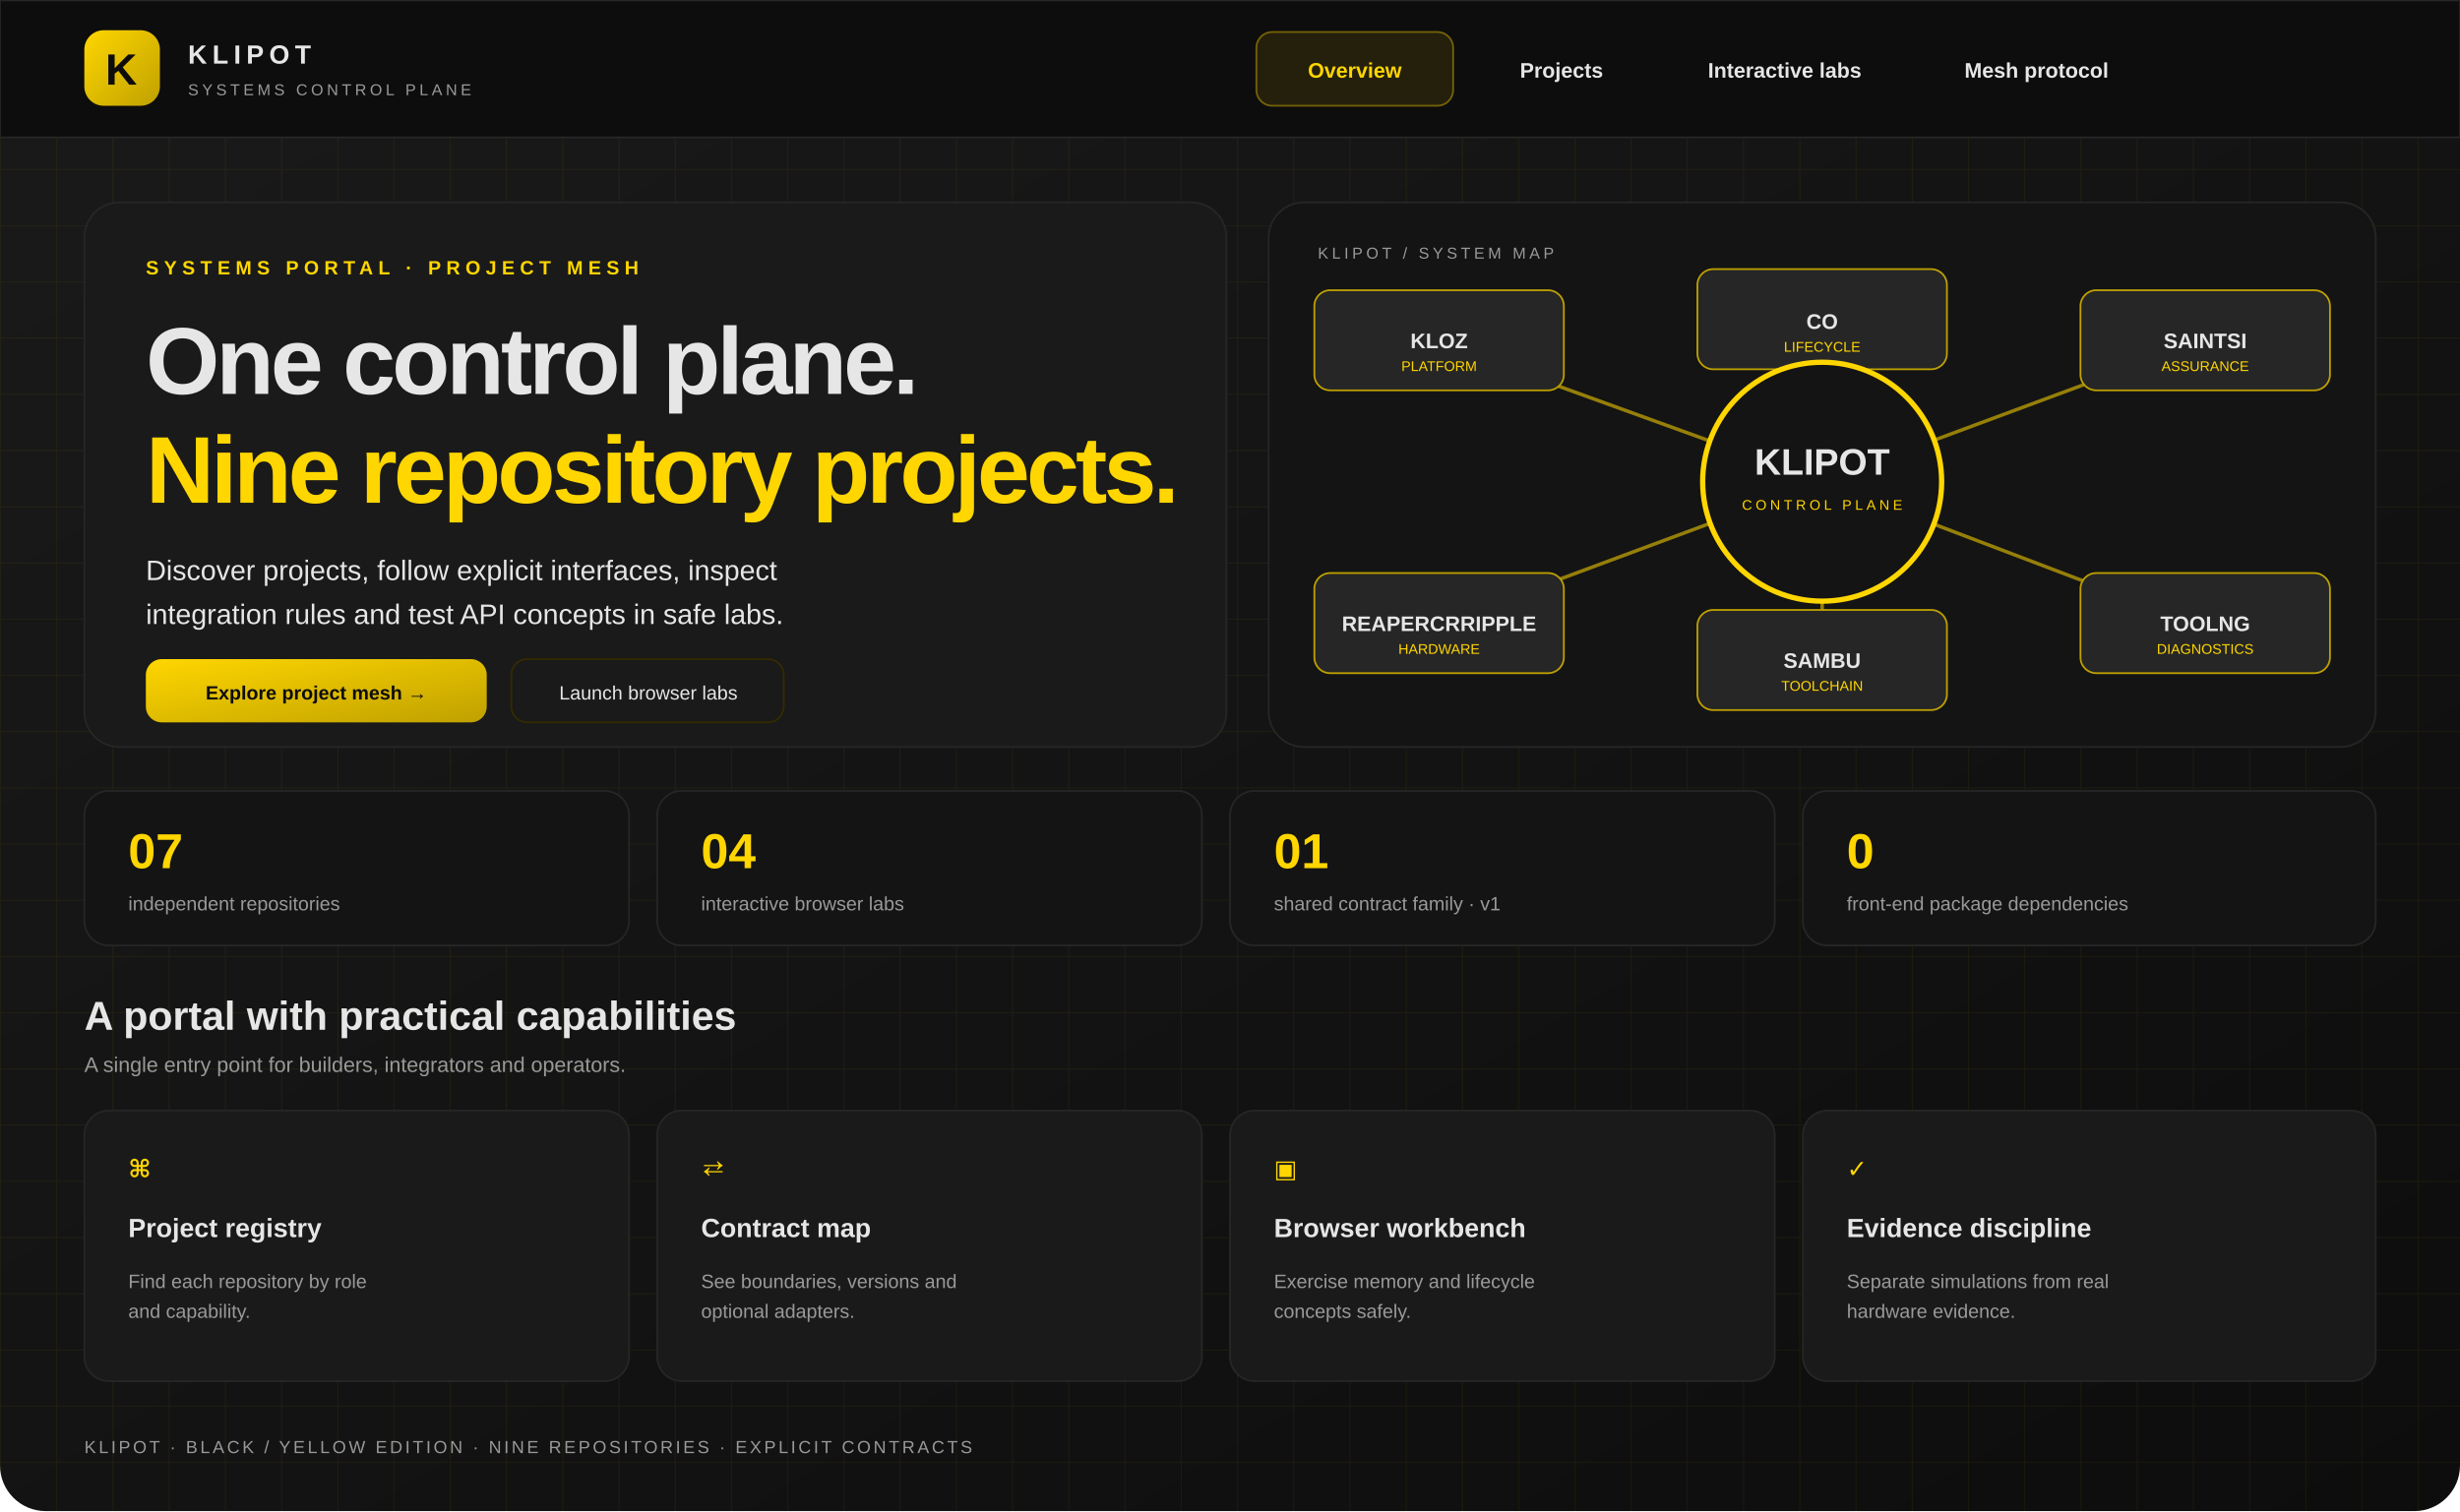
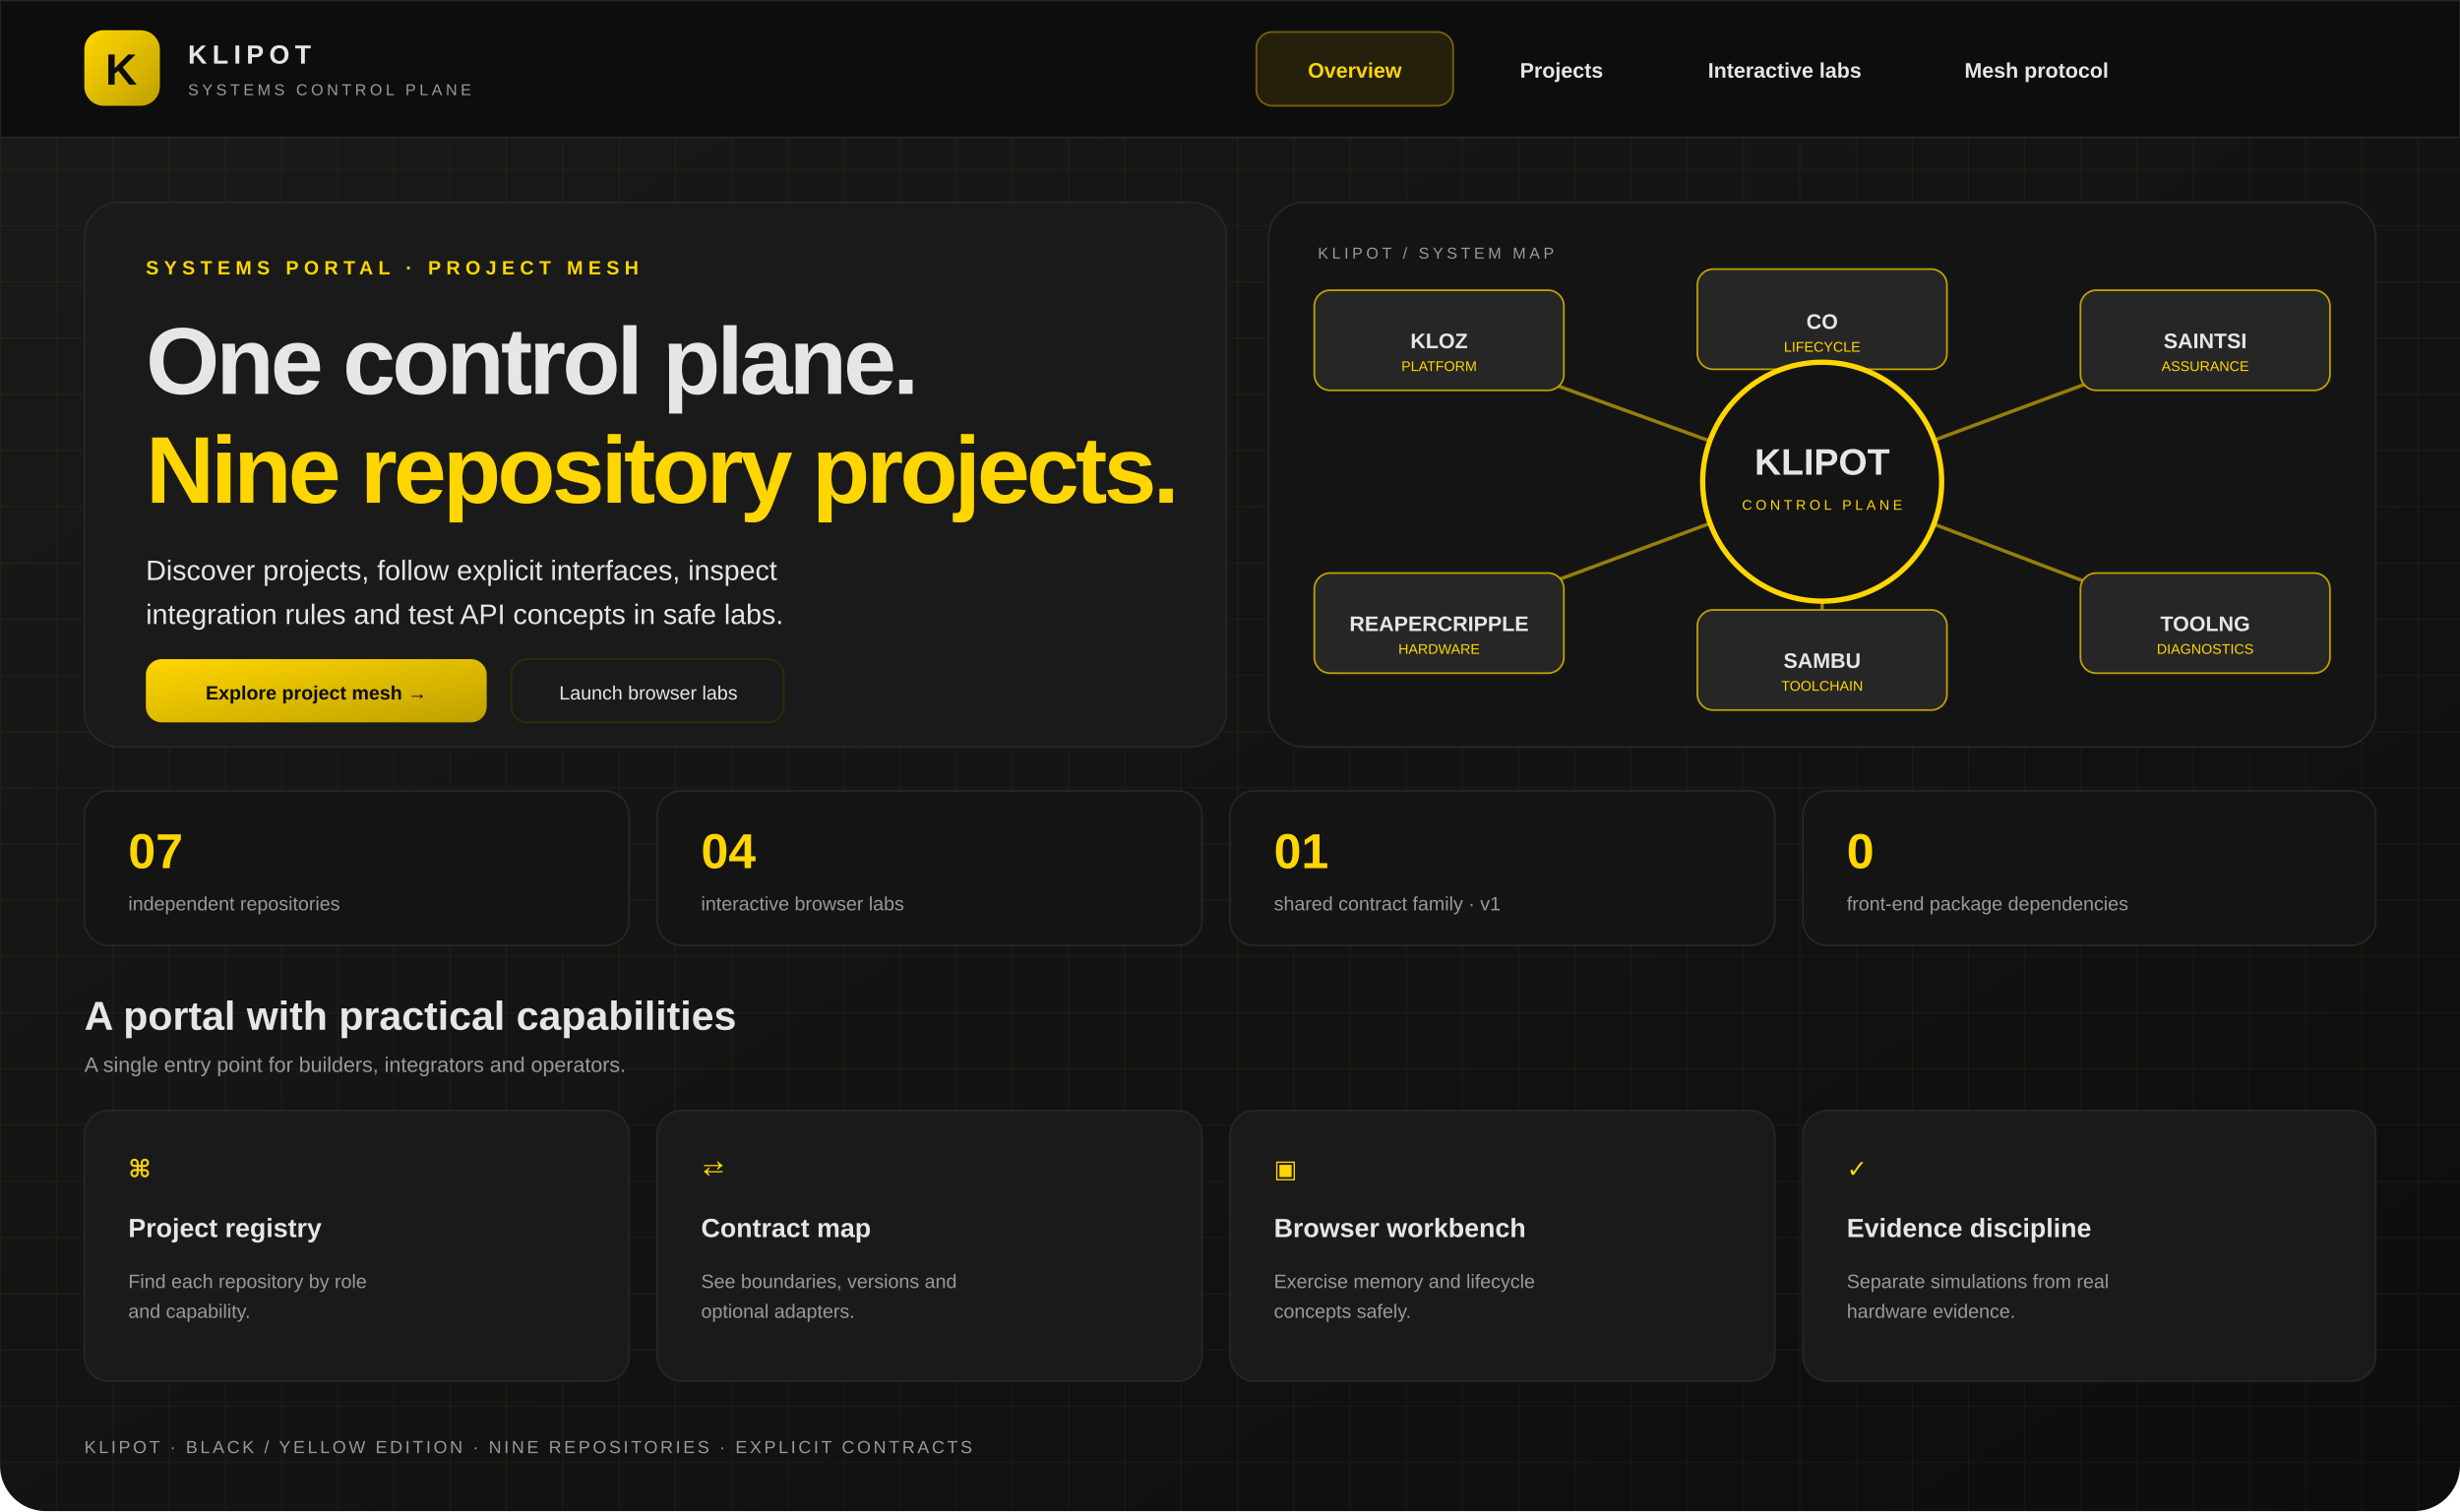
<svg xmlns="http://www.w3.org/2000/svg" width="1920" height="1180" viewBox="0 0 1400 860" role="img" aria-labelledby="t d">
  <defs>
    <linearGradient id="bg" x1="0" y1="0" x2="1" y2="1">
      <stop stop-color="#1A1A1A" />
      <stop offset="1" stop-color="#0D0D0D" />
    </linearGradient>
    <linearGradient id="yellow" x1="0" y1="0" x2="1" y2="1">
      <stop stop-color="#FFD600" />
      <stop offset="1" stop-color="#BFA100" />
    </linearGradient>
    <pattern id="grid" width="32" height="32" patternUnits="userSpaceOnUse">
      <path d="M32 0H0V32" stroke="#BFA100" stroke-opacity=".08" fill="none" />
    </pattern>
  </defs>
  <rect width="1400" height="860" rx="26" fill="url(#bg)" />
  <rect width="1400" height="860" rx="26" fill="url(#grid)" />
  <rect x="0" y="0" width="1400" height="78" fill="#0D0D0D" stroke="#262626" />
  <rect x="48" y="17" width="43" height="43" rx="11" fill="url(#yellow)" />
  <text x="69" y="48" text-anchor="middle" font-family="Arial" font-size="25" font-weight="900" fill="#0D0D0D">K</text>
  <text x="107" y="36" font-family="Arial" font-size="15" font-weight="900" fill="#E6E6E6" letter-spacing="3">KLIPOT</text>
  <text x="107" y="54" font-family="Arial" font-size="9" fill="#999999" letter-spacing="2">SYSTEMS CONTROL PLANE</text>
  <g font-family="Arial" font-size="12" font-weight="700">
    <rect x="715" y="18" width="112" height="42" rx="9" fill="#FFD60018" stroke="#FFD60066" />
    <text x="771" y="44" fill="#FFD600" text-anchor="middle">Overview</text>
    <text x="865" y="44" fill="#E6E6E6">Projects</text>
    <text x="972" y="44" fill="#E6E6E6">Interactive labs</text>
    <text x="1118" y="44" fill="#E6E6E6">Mesh protocol</text>
  </g>
  <g font-family="Arial">
    <rect x="48" y="115" width="650" height="310" rx="20" fill="#1A1A1A" stroke="#262626" />
    <text x="83" y="156" fill="#FFD600" font-size="11" font-weight="800" letter-spacing="3">SYSTEMS PORTAL · PROJECT MESH</text>
    <text x="83" y="224" fill="#E6E6E6" font-size="54" font-weight="900" letter-spacing="-2">One control plane.</text>
    <text x="83" y="286" fill="#FFD600" font-size="54" font-weight="900" letter-spacing="-2">Nine repository projects.</text>
    <text x="83" y="330" fill="#E6E6E6" font-size="16">Discover projects, follow explicit interfaces, inspect</text>
    <text x="83" y="355" fill="#E6E6E6" font-size="16">integration rules and test API concepts in safe labs.</text>
    <rect x="83" y="375" width="194" height="36" rx="9" fill="url(#yellow)" />
    <text x="180" y="398" text-anchor="middle" fill="#0D0D0D" font-size="11" font-weight="900">Explore project mesh →</text>
    <rect x="291" y="375" width="155" height="36" rx="9" fill="#1A1A1A" stroke="#332B00" />
    <text x="369" y="398" text-anchor="middle" fill="#E6E6E6" font-size="11">Launch browser labs</text>
    <rect x="722" y="115" width="630" height="310" rx="20" fill="#141414" stroke="#262626" />
    <text x="750" y="147" fill="#999999" font-size="9" letter-spacing="2">KLIPOT / SYSTEM MAP</text>
    <g fill="none" stroke="#FFD600" stroke-opacity=".55" stroke-width="2">
      <path d="M1037 274L819 195M1037 274L1037 180M1037 274L1250 195M1037 274L819 355M1037 274L1037 374M1037 274L1250 355" />
    </g>
    <g fill="#262626" stroke="#BFA100">
      <rect x="748" y="165" width="142" height="57" rx="9" />
      <rect x="966" y="153" width="142" height="57" rx="9" />
      <rect x="1184" y="165" width="142" height="57" rx="9" />
      <rect x="748" y="326" width="142" height="57" rx="9" />
      <rect x="966" y="347" width="142" height="57" rx="9" />
      <rect x="1184" y="326" width="142" height="57" rx="9" />
    </g>
    <circle cx="1037" cy="274" r="68" fill="#141414" stroke="#FFD600" stroke-width="3" />
    <text x="1037" y="270" text-anchor="middle" fill="#E6E6E6" font-size="21" font-weight="900">KLIPOT</text>
    <text x="1037" y="290" text-anchor="middle" fill="#FFD600" font-size="8" letter-spacing="2">CONTROL PLANE</text>
    <g fill="#E6E6E6" font-size="12" font-weight="800" text-anchor="middle">
      <text x="819" y="198">KLOZ</text>
      <text x="1037" y="187">CO</text>
      <text x="1255" y="198">SAINTSI</text>
-       <text x="819" y="359">REAPERCRRIPPLE</text>
+       <text x="819" y="359">REAPERCRIPPLE</text>
      <text x="1037" y="380">SAMBU</text>
      <text x="1255" y="359">TOOLNG</text>
    </g>
    <g fill="#FFD600" font-size="8" text-anchor="middle">
      <text x="819" y="211">PLATFORM</text>
      <text x="1037" y="200">LIFECYCLE</text>
      <text x="1255" y="211">ASSURANCE</text>
      <text x="819" y="372">HARDWARE</text>
      <text x="1037" y="393">TOOLCHAIN</text>
      <text x="1255" y="372">DIAGNOSTICS</text>
    </g>
  </g>
  <g font-family="Arial">
    <g>
      <rect x="48" y="450" width="310" height="88" rx="14" fill="#141414" stroke="#262626" />
      <rect x="374" y="450" width="310" height="88" rx="14" fill="#141414" stroke="#262626" />
      <rect x="700" y="450" width="310" height="88" rx="14" fill="#141414" stroke="#262626" />
      <rect x="1026" y="450" width="326" height="88" rx="14" fill="#141414" stroke="#262626" />
    </g>
    <g fill="#FFD600" font-size="28" font-weight="900">
      <text x="73" y="494">07</text>
      <text x="399" y="494">04</text>
      <text x="725" y="494">01</text>
      <text x="1051" y="494">0</text>
    </g>
    <g fill="#999999" font-size="11">
      <text x="73" y="518">independent repositories</text>
      <text x="399" y="518">interactive browser labs</text>
      <text x="725" y="518">shared contract family · v1</text>
      <text x="1051" y="518">front-end package dependencies</text>
    </g>
    <text x="48" y="586" fill="#E6E6E6" font-size="23" font-weight="800">A portal with practical capabilities</text>
    <text x="48" y="610" fill="#999999" font-size="12">A single entry point for builders, integrators and operators.</text>
    <g fill="#1A1A1A" stroke="#262626">
      <rect x="48" y="632" width="310" height="154" rx="14" />
      <rect x="374" y="632" width="310" height="154" rx="14" />
      <rect x="700" y="632" width="310" height="154" rx="14" />
      <rect x="1026" y="632" width="326" height="154" rx="14" />
    </g>
    <g fill="#FFD600" font-size="14" font-weight="900">
      <text x="73" y="670">⌘</text>
      <text x="399" y="670">⇄</text>
      <text x="725" y="670">▣</text>
      <text x="1051" y="670">✓</text>
    </g>
    <g fill="#E6E6E6" font-size="15" font-weight="800">
      <text x="73" y="704">Project registry</text>
      <text x="399" y="704">Contract map</text>
      <text x="725" y="704">Browser workbench</text>
      <text x="1051" y="704">Evidence discipline</text>
    </g>
    <g fill="#999999" font-size="11">
      <text x="73" y="733">Find each repository by role</text>
      <text x="73" y="750">and capability.</text>
      <text x="399" y="733">See boundaries, versions and</text>
      <text x="399" y="750">optional adapters.</text>
      <text x="725" y="733">Exercise memory and lifecycle</text>
      <text x="725" y="750">concepts safely.</text>
      <text x="1051" y="733">Separate simulations from real</text>
      <text x="1051" y="750">hardware evidence.</text>
    </g>
  </g>
  <text x="48" y="827" font-family="Arial" fill="#999999" font-size="10" letter-spacing="1.5">KLIPOT · BLACK / YELLOW EDITION · NINE REPOSITORIES · EXPLICIT CONTRACTS</text>
</svg>
